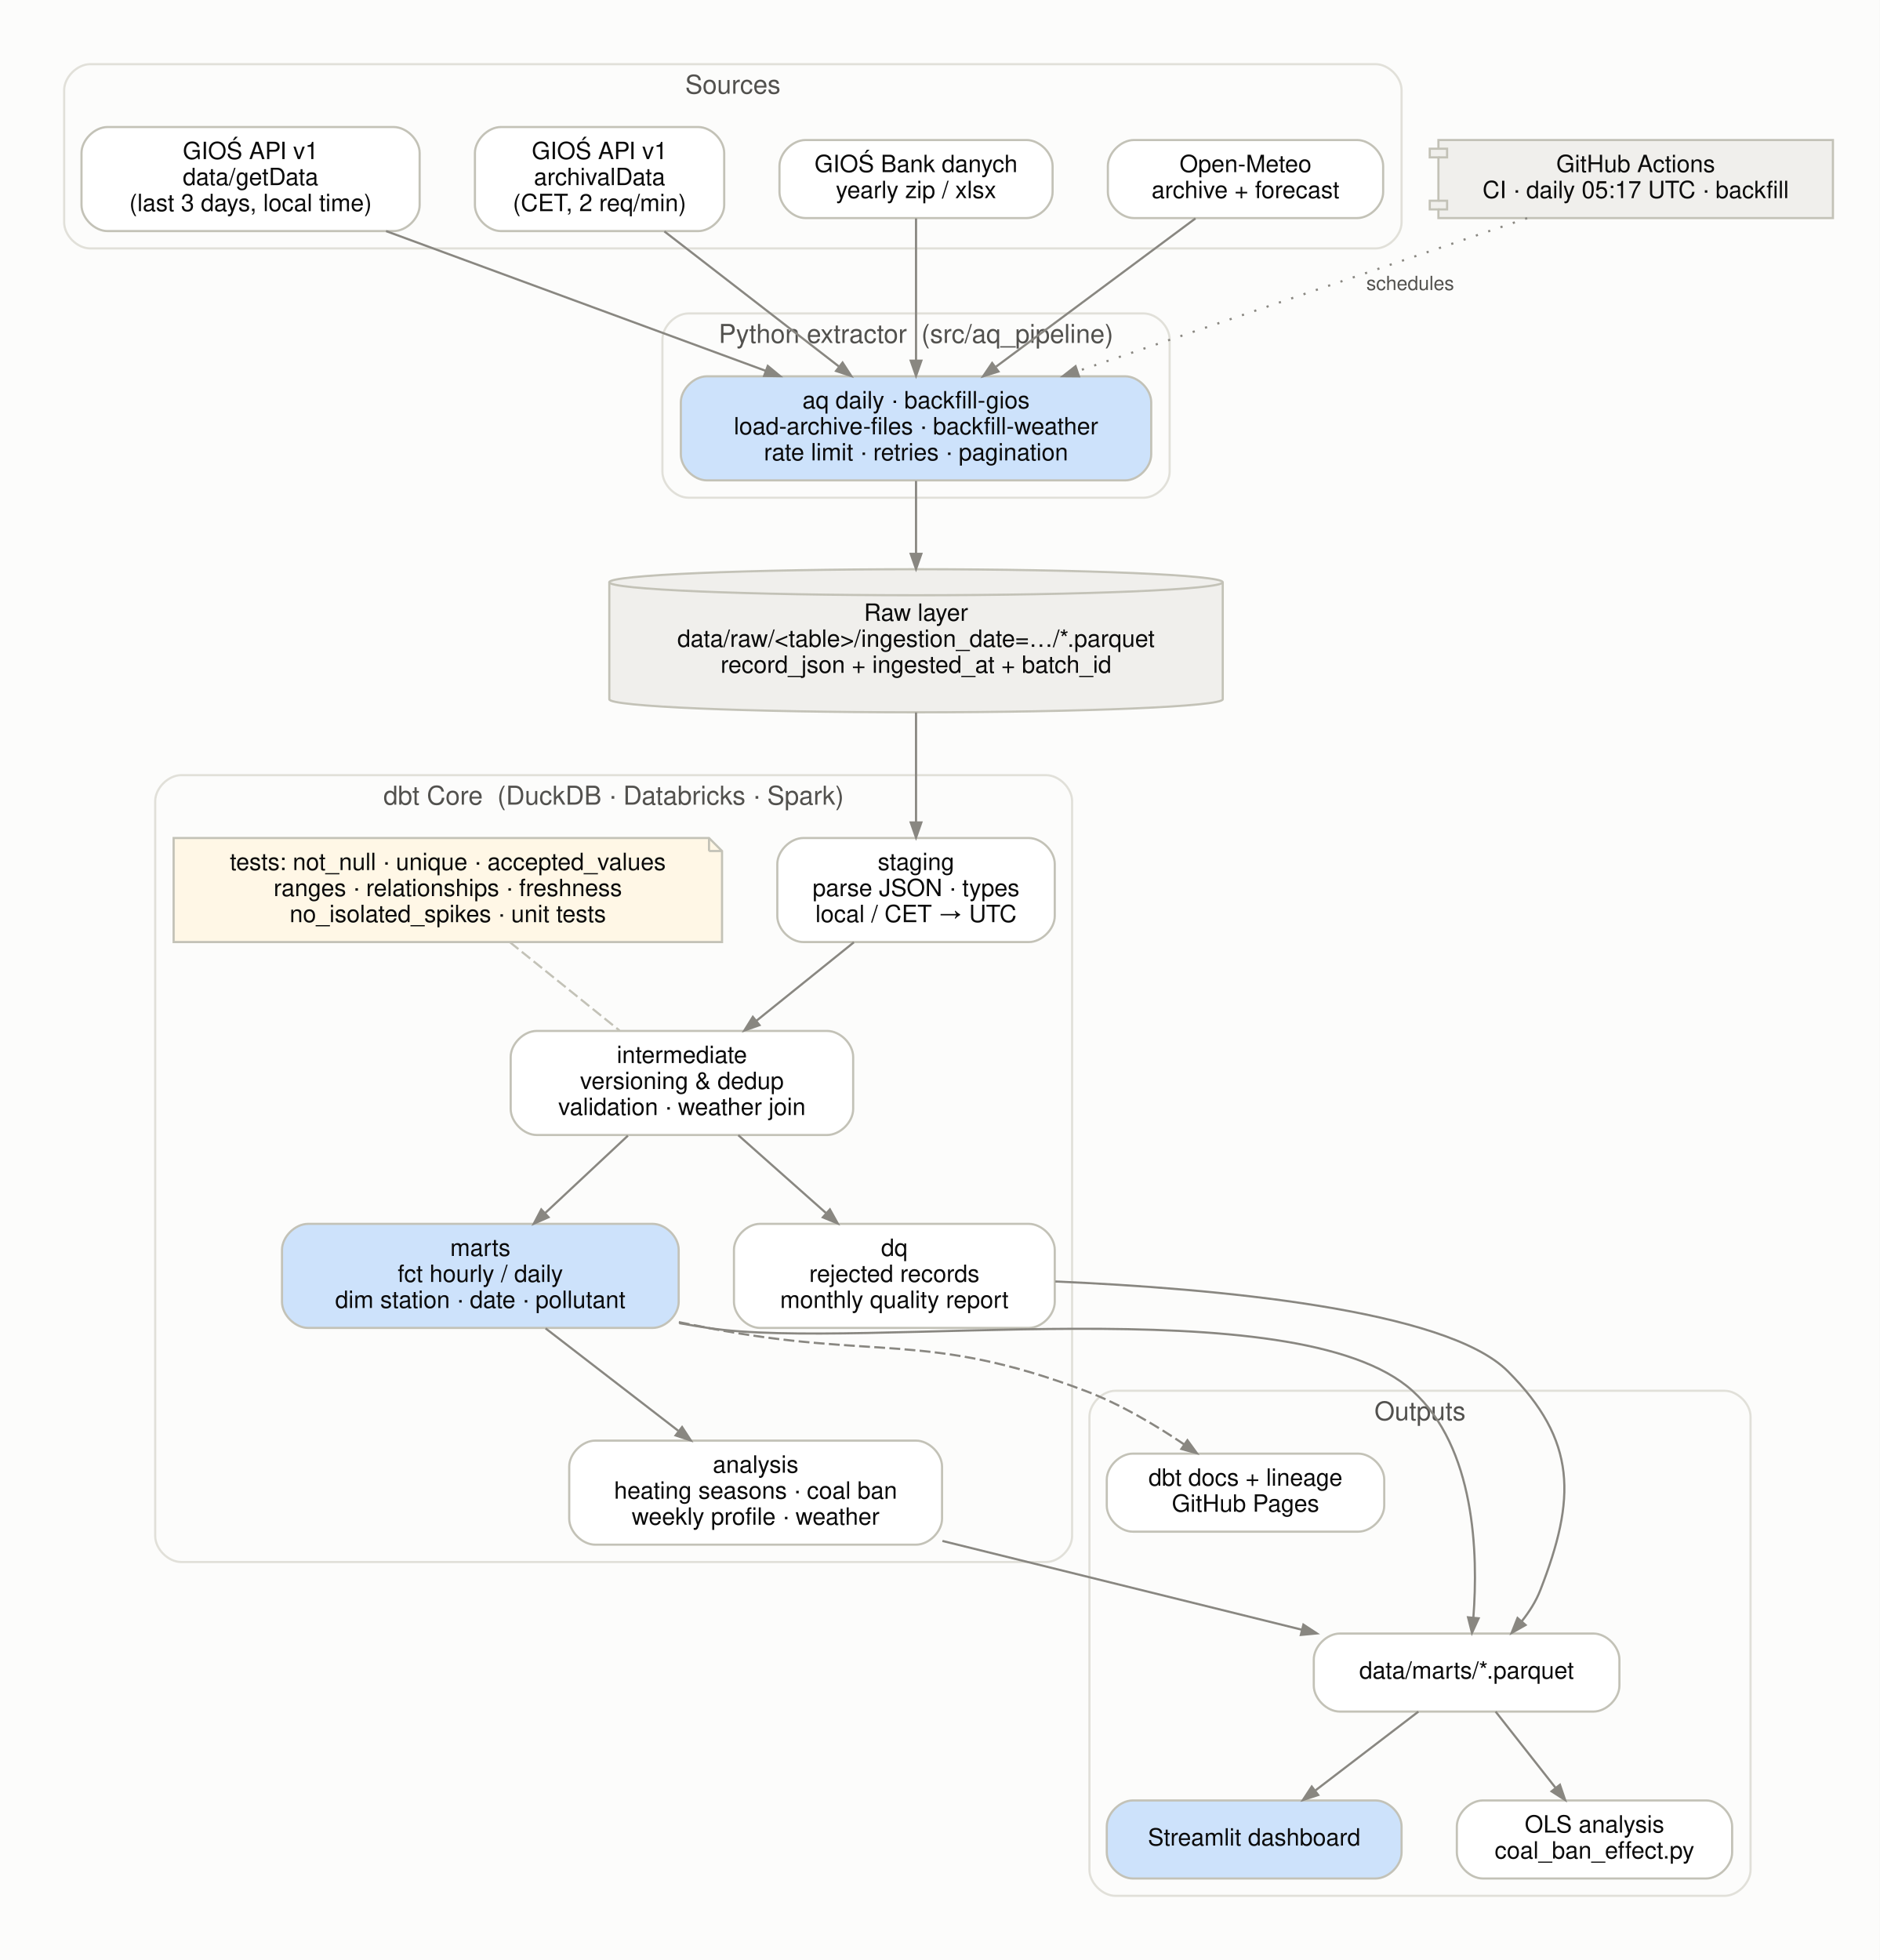
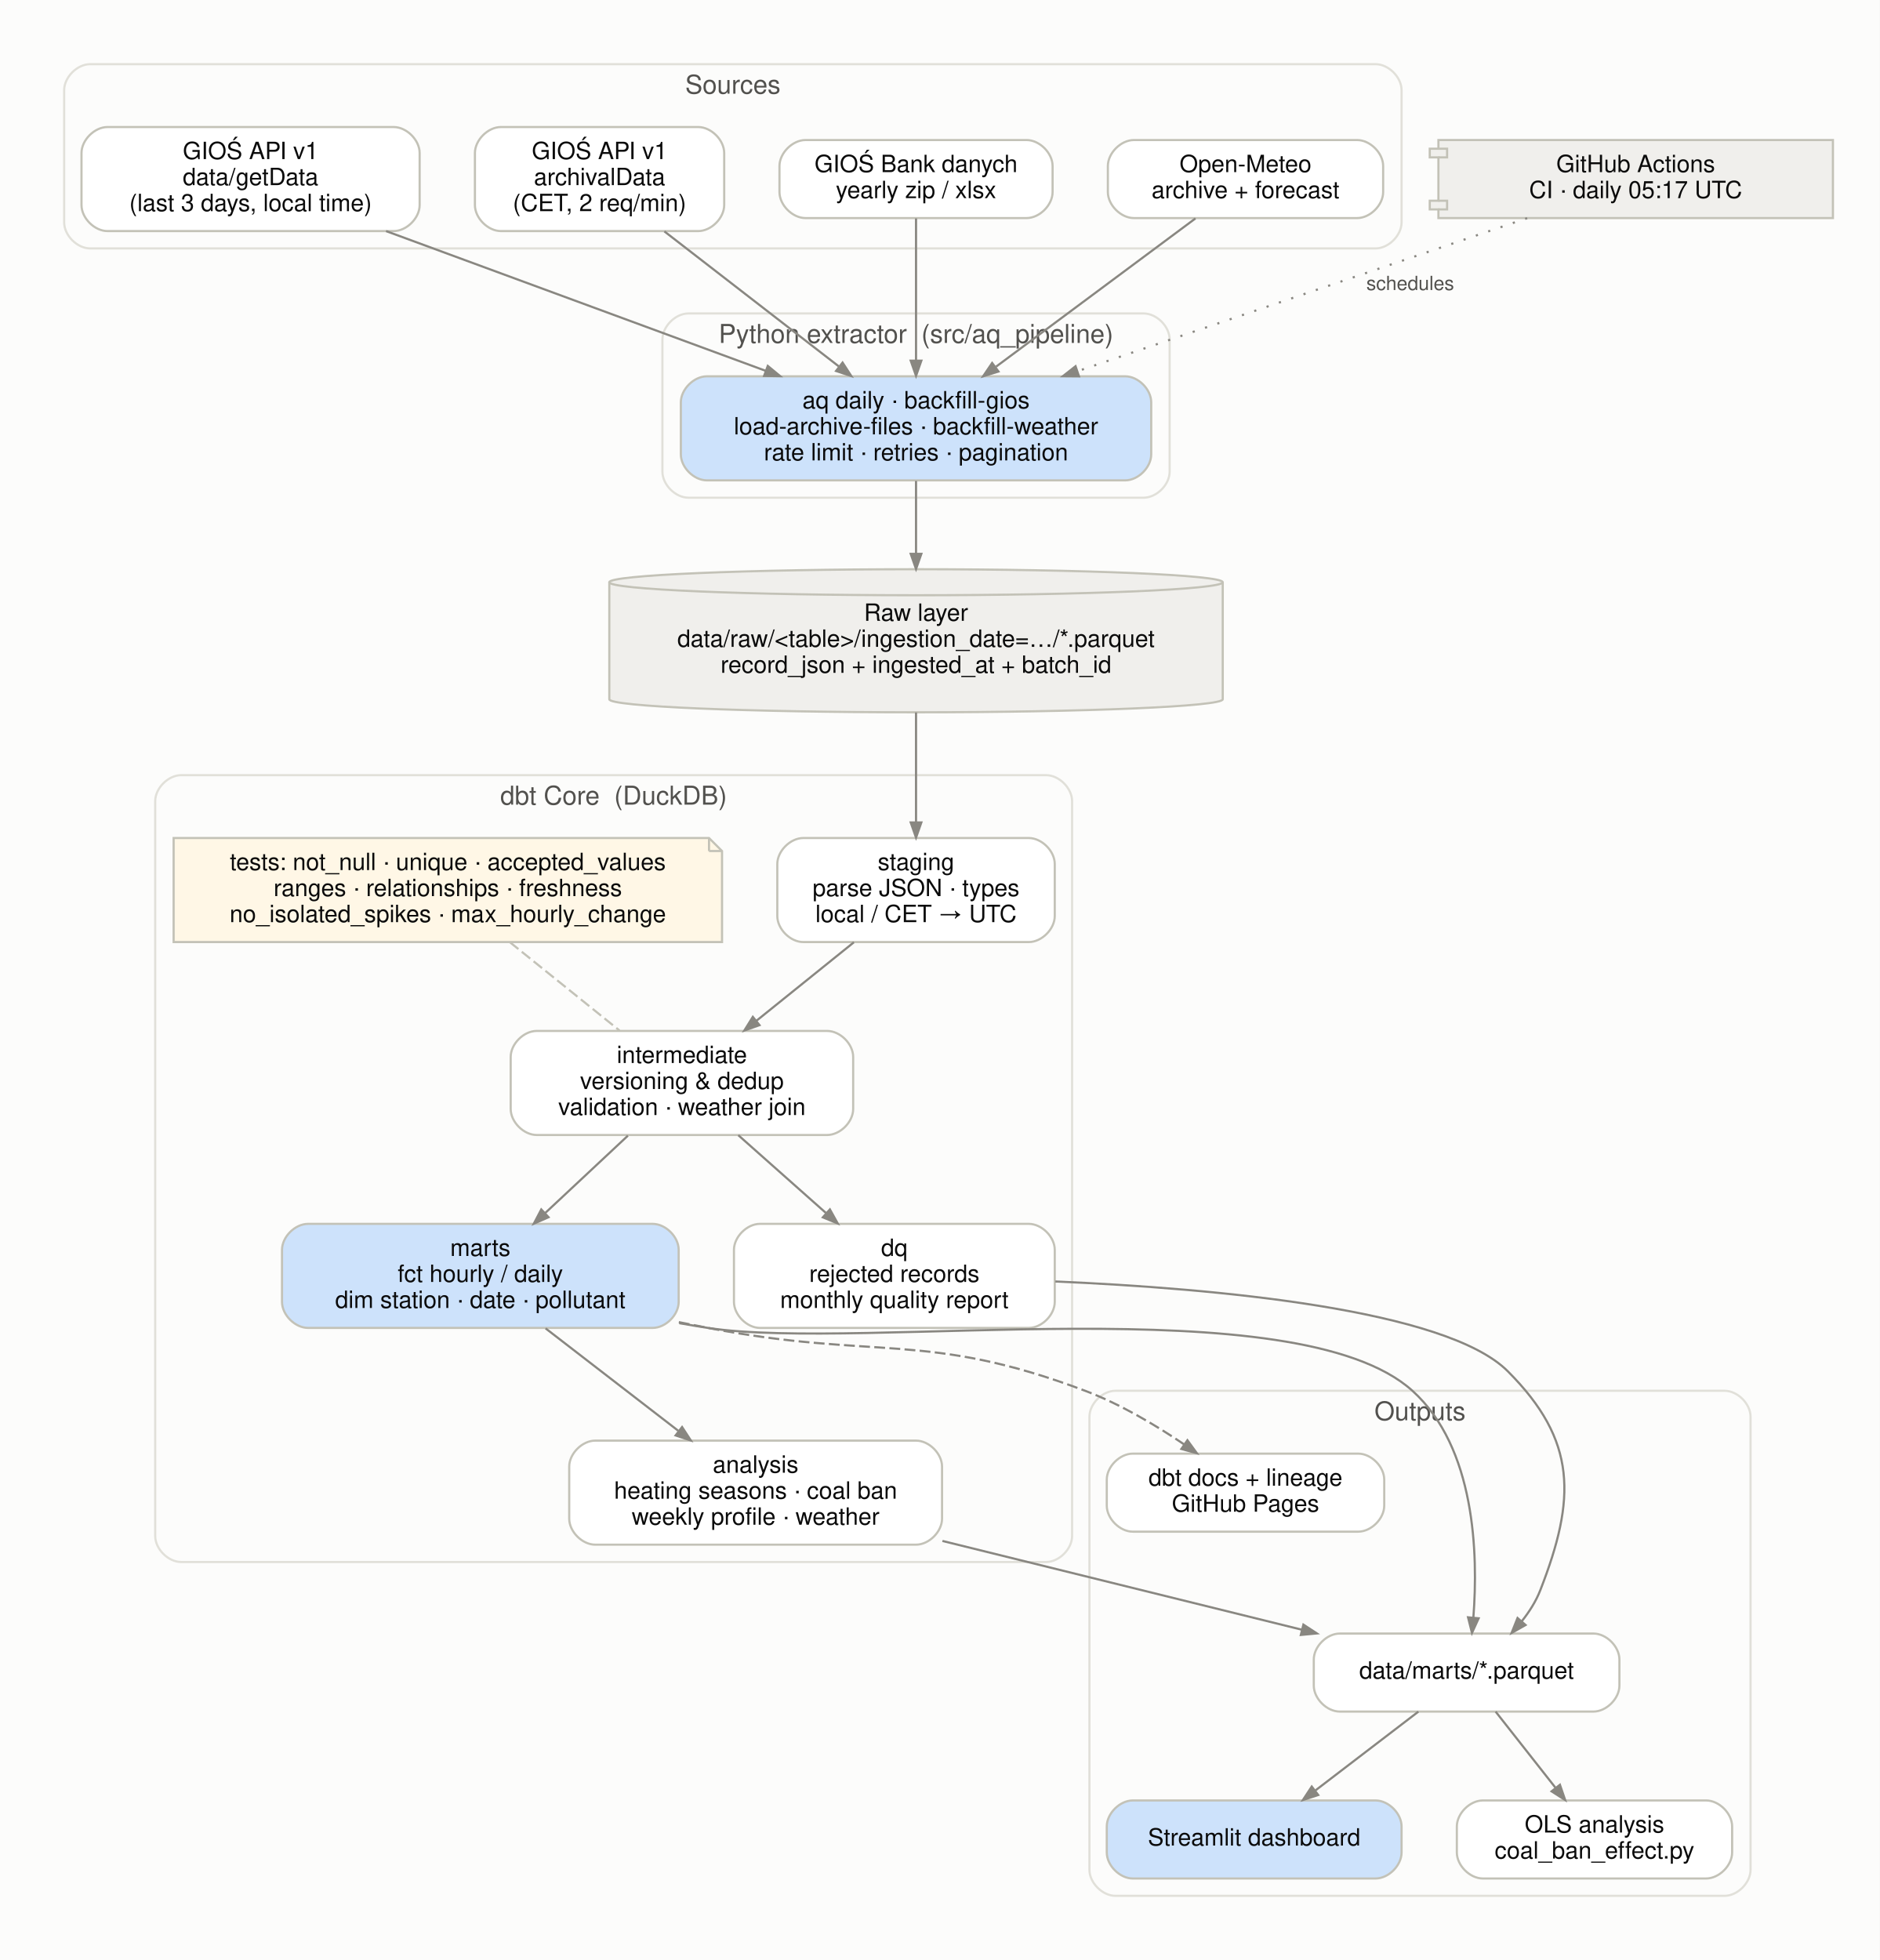
<svg xmlns="http://www.w3.org/2000/svg" width="867pt" height="904pt" viewBox="0.00 0.00 867.20 904.20">
  <g id="graph0" class="graph" transform="scale(1 1) rotate(0) translate(21.6 882.6)">
    <polygon fill="#fcfcfb" stroke="transparent" points="-21.6,21.6 -21.6,-882.6 845.6,-882.6 845.6,21.6 -21.6,21.6" />
    <g id="clust1" class="cluster">
      <path fill="#fcfcfb" stroke="#e1e0d9" d="M20,-768C20,-768 613,-768 613,-768 619,-768 625,-774 625,-780 625,-780 625,-841 625,-841 625,-847 619,-853 613,-853 613,-853 20,-853 20,-853 14,-853 8,-847 8,-841 8,-841 8,-780 8,-780 8,-774 14,-768 20,-768" />
      <text text-anchor="middle" x="316.5" y="-839.4" font-family="Helvetica,sans-Serif" font-size="12.00" fill="#52514e">Sources</text>
    </g>
    <g id="clust2" class="cluster">
      <path fill="#fcfcfb" stroke="#e1e0d9" d="M296,-653C296,-653 506,-653 506,-653 512,-653 518,-659 518,-665 518,-665 518,-726 518,-726 518,-732 512,-738 506,-738 506,-738 296,-738 296,-738 290,-738 284,-732 284,-726 284,-726 284,-665 284,-665 284,-659 290,-653 296,-653" />
      <text text-anchor="middle" x="401" y="-724.4" font-family="Helvetica,sans-Serif" font-size="12.00" fill="#52514e">Python extractor  (src/aq_pipeline)</text>
    </g>
    <g id="clust3" class="cluster">
      <path fill="#fcfcfb" stroke="#e1e0d9" d="M62,-162C62,-162 461,-162 461,-162 467,-162 473,-168 473,-174 473,-174 473,-513 473,-513 473,-519 467,-525 461,-525 461,-525 62,-525 62,-525 56,-525 50,-519 50,-513 50,-513 50,-174 50,-174 50,-168 56,-162 62,-162" />
-       <text text-anchor="middle" x="261.5" y="-511.4" font-family="Helvetica,sans-Serif" font-size="12.00" fill="#52514e">dbt Core  (DuckDB · Databricks · Spark)</text>
+       <text text-anchor="middle" x="261.5" y="-511.4" font-family="Helvetica,sans-Serif" font-size="12.00" fill="#52514e">dbt Core  (DuckDB)</text>
    </g>
    <g id="clust5" class="cluster">
      <path fill="#fcfcfb" stroke="#e1e0d9" d="M493,-8C493,-8 774,-8 774,-8 780,-8 786,-14 786,-20 786,-20 786,-229 786,-229 786,-235 780,-241 774,-241 774,-241 493,-241 493,-241 487,-241 481,-235 481,-229 481,-229 481,-20 481,-20 481,-14 487,-8 493,-8" />
      <text text-anchor="middle" x="633.5" y="-227.4" font-family="Helvetica,sans-Serif" font-size="12.00" fill="#52514e">Outputs</text>
    </g>
    <g id="node1" class="node">
      <path fill="white" stroke="#c3c2b7" d="M160,-824C160,-824 28,-824 28,-824 22,-824 16,-818 16,-812 16,-812 16,-788 16,-788 16,-782 22,-776 28,-776 28,-776 160,-776 160,-776 166,-776 172,-782 172,-788 172,-788 172,-812 172,-812 172,-818 166,-824 160,-824" />
      <text text-anchor="middle" x="94" y="-809.2" font-family="Helvetica,sans-Serif" font-size="11.00" fill="#0b0b0b">GIOŚ API v1</text>
      <text text-anchor="middle" x="94" y="-797.2" font-family="Helvetica,sans-Serif" font-size="11.00" fill="#0b0b0b">data/getData</text>
      <text text-anchor="middle" x="94" y="-785.2" font-family="Helvetica,sans-Serif" font-size="11.00" fill="#0b0b0b">(last 3 days, local time)</text>
    </g>
    <g id="node5" class="node">
      <path fill="#cde2fb" stroke="#c3c2b7" d="M497.5,-709C497.5,-709 304.5,-709 304.5,-709 298.5,-709 292.5,-703 292.5,-697 292.5,-697 292.5,-673 292.5,-673 292.5,-667 298.5,-661 304.5,-661 304.5,-661 497.5,-661 497.5,-661 503.5,-661 509.5,-667 509.5,-673 509.5,-673 509.5,-697 509.5,-697 509.5,-703 503.5,-709 497.5,-709" />
      <text text-anchor="middle" x="401" y="-694.2" font-family="Helvetica,sans-Serif" font-size="11.00" fill="#0b0b0b">aq daily · backfill-gios</text>
      <text text-anchor="middle" x="401" y="-682.2" font-family="Helvetica,sans-Serif" font-size="11.00" fill="#0b0b0b">load-archive-files · backfill-weather</text>
      <text text-anchor="middle" x="401" y="-670.2" font-family="Helvetica,sans-Serif" font-size="11.00" fill="#0b0b0b">rate limit · retries · pagination</text>
    </g>
    <g id="edge5" class="edge">
      <path fill="none" stroke="#898781" d="M156.5,-776C207.35,-757.28 279.07,-730.88 331.69,-711.51" />
      <polygon fill="#898781" stroke="#898781" points="332.61,-713.79 338.33,-709.07 330.91,-709.19 332.61,-713.79" />
    </g>
    <g id="node2" class="node">
      <path fill="white" stroke="#c3c2b7" d="M300.5,-824C300.5,-824 209.5,-824 209.5,-824 203.5,-824 197.5,-818 197.5,-812 197.5,-812 197.5,-788 197.5,-788 197.5,-782 203.5,-776 209.5,-776 209.5,-776 300.5,-776 300.5,-776 306.5,-776 312.5,-782 312.5,-788 312.5,-788 312.5,-812 312.5,-812 312.5,-818 306.5,-824 300.5,-824" />
      <text text-anchor="middle" x="255" y="-809.2" font-family="Helvetica,sans-Serif" font-size="11.00" fill="#0b0b0b">GIOŚ API v1</text>
      <text text-anchor="middle" x="255" y="-797.2" font-family="Helvetica,sans-Serif" font-size="11.00" fill="#0b0b0b">archivalData</text>
      <text text-anchor="middle" x="255" y="-785.2" font-family="Helvetica,sans-Serif" font-size="11.00" fill="#0b0b0b">(CET, 2 req/min)</text>
    </g>
    <g id="edge6" class="edge">
      <path fill="none" stroke="#898781" d="M284.9,-775.86C308.22,-757.81 340.69,-732.68 365.37,-713.58" />
      <polygon fill="#898781" stroke="#898781" points="367.11,-715.33 371.14,-709.11 364.11,-711.46 367.11,-715.33" />
    </g>
    <g id="node3" class="node">
      <path fill="white" stroke="#c3c2b7" d="M452,-818C452,-818 350,-818 350,-818 344,-818 338,-812 338,-806 338,-806 338,-794 338,-794 338,-788 344,-782 350,-782 350,-782 452,-782 452,-782 458,-782 464,-788 464,-794 464,-794 464,-806 464,-806 464,-812 458,-818 452,-818" />
      <text text-anchor="middle" x="401" y="-803.2" font-family="Helvetica,sans-Serif" font-size="11.00" fill="#0b0b0b">GIOŚ Bank danych</text>
      <text text-anchor="middle" x="401" y="-791.2" font-family="Helvetica,sans-Serif" font-size="11.00" fill="#0b0b0b">yearly zip / xlsx</text>
    </g>
    <g id="edge7" class="edge">
      <path fill="none" stroke="#898781" d="M401,-781.84C401,-764.5 401,-737.34 401,-716.35" />
      <polygon fill="#898781" stroke="#898781" points="403.45,-716.21 401,-709.21 398.55,-716.21 403.45,-716.21" />
    </g>
    <g id="node4" class="node">
      <path fill="white" stroke="#c3c2b7" d="M604.5,-818C604.5,-818 501.5,-818 501.5,-818 495.5,-818 489.5,-812 489.5,-806 489.5,-806 489.5,-794 489.5,-794 489.5,-788 495.5,-782 501.5,-782 501.5,-782 604.5,-782 604.5,-782 610.5,-782 616.5,-788 616.5,-794 616.5,-794 616.5,-806 616.5,-806 616.5,-812 610.5,-818 604.5,-818" />
      <text text-anchor="middle" x="553" y="-803.2" font-family="Helvetica,sans-Serif" font-size="11.00" fill="#0b0b0b">Open-Meteo</text>
      <text text-anchor="middle" x="553" y="-791.2" font-family="Helvetica,sans-Serif" font-size="11.00" fill="#0b0b0b">archive + forecast</text>
    </g>
    <g id="edge8" class="edge">
      <path fill="none" stroke="#898781" d="M529.91,-781.84C505.49,-763.68 466.59,-734.76 437.91,-713.44" />
      <polygon fill="#898781" stroke="#898781" points="439.03,-711.22 431.95,-709.01 436.11,-715.15 439.03,-711.22" />
    </g>
    <g id="node6" class="node">
      <path fill="#f0efec" stroke="#c3c2b7" d="M542.5,-614C542.5,-617.31 479.08,-620 401,-620 322.92,-620 259.5,-617.31 259.5,-614 259.5,-614 259.5,-560 259.5,-560 259.5,-556.69 322.92,-554 401,-554 479.08,-554 542.5,-556.69 542.5,-560 542.5,-560 542.5,-614 542.5,-614" />
      <path fill="none" stroke="#c3c2b7" d="M542.5,-614C542.5,-610.69 479.08,-608 401,-608 322.92,-608 259.5,-610.69 259.5,-614" />
      <text text-anchor="middle" x="401" y="-596.2" font-family="Helvetica,sans-Serif" font-size="11.00" fill="#0b0b0b">Raw layer</text>
      <text text-anchor="middle" x="401" y="-584.2" font-family="Helvetica,sans-Serif" font-size="11.00" fill="#0b0b0b">data/raw/&lt;table&gt;/ingestion_date=…/*.parquet</text>
      <text text-anchor="middle" x="401" y="-572.2" font-family="Helvetica,sans-Serif" font-size="11.00" fill="#0b0b0b">record_json + ingested_at + batch_id</text>
    </g>
    <g id="edge9" class="edge">
      <path fill="none" stroke="#898781" d="M401,-660.76C401,-650.65 401,-638.52 401,-627.09" />
      <polygon fill="#898781" stroke="#898781" points="403.45,-627.09 401,-620.09 398.55,-627.09 403.45,-627.09" />
    </g>
    <g id="node7" class="node">
      <path fill="white" stroke="#c3c2b7" d="M453,-496C453,-496 349,-496 349,-496 343,-496 337,-490 337,-484 337,-484 337,-460 337,-460 337,-454 343,-448 349,-448 349,-448 453,-448 453,-448 459,-448 465,-454 465,-460 465,-460 465,-484 465,-484 465,-490 459,-496 453,-496" />
      <text text-anchor="middle" x="401" y="-481.2" font-family="Helvetica,sans-Serif" font-size="11.00" fill="#0b0b0b">staging</text>
      <text text-anchor="middle" x="401" y="-469.2" font-family="Helvetica,sans-Serif" font-size="11.00" fill="#0b0b0b">parse JSON · types</text>
      <text text-anchor="middle" x="401" y="-457.2" font-family="Helvetica,sans-Serif" font-size="11.00" fill="#0b0b0b">local / CET → UTC</text>
    </g>
    <g id="edge10" class="edge">
      <path fill="none" stroke="#898781" d="M401,-553.92C401,-538.11 401,-519.14 401,-503.54" />
      <polygon fill="#898781" stroke="#898781" points="403.45,-503.18 401,-496.18 398.55,-503.18 403.45,-503.18" />
    </g>
    <g id="node8" class="node">
      <path fill="white" stroke="#c3c2b7" d="M360,-407C360,-407 226,-407 226,-407 220,-407 214,-401 214,-395 214,-395 214,-371 214,-371 214,-365 220,-359 226,-359 226,-359 360,-359 360,-359 366,-359 372,-365 372,-371 372,-371 372,-395 372,-395 372,-401 366,-407 360,-407" />
      <text text-anchor="middle" x="293" y="-392.2" font-family="Helvetica,sans-Serif" font-size="11.00" fill="#0b0b0b">intermediate</text>
      <text text-anchor="middle" x="293" y="-380.2" font-family="Helvetica,sans-Serif" font-size="11.00" fill="#0b0b0b">versioning &amp; dedup</text>
      <text text-anchor="middle" x="293" y="-368.2" font-family="Helvetica,sans-Serif" font-size="11.00" fill="#0b0b0b">validation · weather join</text>
    </g>
    <g id="edge1" class="edge">
      <path fill="none" stroke="#898781" d="M372.34,-447.91C358.55,-436.8 341.91,-423.4 327.43,-411.74" />
      <polygon fill="#898781" stroke="#898781" points="328.78,-409.68 321.79,-407.19 325.71,-413.49 328.78,-409.68" />
    </g>
    <g id="node9" class="node">
      <path fill="#cde2fb" stroke="#c3c2b7" d="M279.5,-318C279.5,-318 120.5,-318 120.5,-318 114.5,-318 108.5,-312 108.5,-306 108.5,-306 108.5,-282 108.5,-282 108.5,-276 114.5,-270 120.5,-270 120.5,-270 279.5,-270 279.5,-270 285.5,-270 291.5,-276 291.5,-282 291.5,-282 291.5,-306 291.5,-306 291.5,-312 285.5,-318 279.5,-318" />
      <text text-anchor="middle" x="200" y="-303.2" font-family="Helvetica,sans-Serif" font-size="11.00" fill="#0b0b0b">marts</text>
      <text text-anchor="middle" x="200" y="-291.2" font-family="Helvetica,sans-Serif" font-size="11.00" fill="#0b0b0b">fct hourly / daily</text>
      <text text-anchor="middle" x="200" y="-279.2" font-family="Helvetica,sans-Serif" font-size="11.00" fill="#0b0b0b">dim station · date · pollutant</text>
    </g>
    <g id="edge2" class="edge">
      <path fill="none" stroke="#898781" d="M268.08,-358.69C256.31,-347.68 242.17,-334.45 229.83,-322.91" />
      <polygon fill="#898781" stroke="#898781" points="231.45,-321.07 224.67,-318.08 228.11,-324.65 231.45,-321.07" />
    </g>
    <g id="node10" class="node">
      <path fill="white" stroke="#c3c2b7" d="M453,-318C453,-318 329,-318 329,-318 323,-318 317,-312 317,-306 317,-306 317,-282 317,-282 317,-276 323,-270 329,-270 329,-270 453,-270 453,-270 459,-270 465,-276 465,-282 465,-282 465,-306 465,-306 465,-312 459,-318 453,-318" />
      <text text-anchor="middle" x="391" y="-303.2" font-family="Helvetica,sans-Serif" font-size="11.00" fill="#0b0b0b">dq</text>
      <text text-anchor="middle" x="391" y="-291.2" font-family="Helvetica,sans-Serif" font-size="11.00" fill="#0b0b0b">rejected records</text>
      <text text-anchor="middle" x="391" y="-279.2" font-family="Helvetica,sans-Serif" font-size="11.00" fill="#0b0b0b">monthly quality report</text>
    </g>
    <g id="edge4" class="edge">
      <path fill="none" stroke="#898781" d="M319,-358.91C331.41,-347.9 346.36,-334.63 359.41,-323.05" />
      <polygon fill="#898781" stroke="#898781" points="361.27,-324.67 364.87,-318.19 358.01,-321.01 361.27,-324.67" />
    </g>
    <g id="node11" class="node">
      <path fill="white" stroke="#c3c2b7" d="M401,-218C401,-218 253,-218 253,-218 247,-218 241,-212 241,-206 241,-206 241,-182 241,-182 241,-176 247,-170 253,-170 253,-170 401,-170 401,-170 407,-170 413,-176 413,-182 413,-182 413,-206 413,-206 413,-212 407,-218 401,-218" />
      <text text-anchor="middle" x="327" y="-203.2" font-family="Helvetica,sans-Serif" font-size="11.00" fill="#0b0b0b">analysis</text>
      <text text-anchor="middle" x="327" y="-191.2" font-family="Helvetica,sans-Serif" font-size="11.00" fill="#0b0b0b">heating seasons · coal ban</text>
      <text text-anchor="middle" x="327" y="-179.2" font-family="Helvetica,sans-Serif" font-size="11.00" fill="#0b0b0b">weekly profile · weather</text>
    </g>
    <g id="edge3" class="edge">
      <path fill="none" stroke="#898781" d="M230.1,-269.78C248.44,-255.62 271.99,-237.45 291.28,-222.56" />
      <polygon fill="#898781" stroke="#898781" points="293.07,-224.27 297.12,-218.06 290.08,-220.39 293.07,-224.27" />
    </g>
    <g id="node13" class="node">
      <path fill="white" stroke="#c3c2b7" d="M713.5,-129C713.5,-129 596.5,-129 596.5,-129 590.5,-129 584.5,-123 584.5,-117 584.5,-117 584.5,-105 584.5,-105 584.5,-99 590.5,-93 596.5,-93 596.5,-93 713.5,-93 713.5,-93 719.5,-93 725.5,-99 725.5,-105 725.5,-105 725.5,-117 725.5,-117 725.5,-123 719.5,-129 713.5,-129" />
      <text text-anchor="middle" x="655" y="-108.2" font-family="Helvetica,sans-Serif" font-size="11.00" fill="#0b0b0b">data/marts/*.parquet</text>
    </g>
    <g id="edge12" class="edge">
      <path fill="none" stroke="#898781" d="M291.78,-272.19C296.24,-271.4 300.67,-270.67 305,-270 376.67,-259 576.17,-289.58 630,-241 659.04,-214.79 660.39,-165.82 658.12,-136.33" />
      <polygon fill="#898781" stroke="#898781" points="660.55,-136.03 657.48,-129.28 655.67,-136.48 660.55,-136.03" />
    </g>
    <g id="node16" class="node">
      <path fill="white" stroke="#c3c2b7" d="M605,-212C605,-212 501,-212 501,-212 495,-212 489,-206 489,-200 489,-200 489,-188 489,-188 489,-182 495,-176 501,-176 501,-176 605,-176 605,-176 611,-176 617,-182 617,-188 617,-188 617,-200 617,-200 617,-206 611,-212 605,-212" />
      <text text-anchor="middle" x="553" y="-197.2" font-family="Helvetica,sans-Serif" font-size="11.00" fill="#0b0b0b">dbt docs + lineage</text>
      <text text-anchor="middle" x="553" y="-185.2" font-family="Helvetica,sans-Serif" font-size="11.00" fill="#0b0b0b">GitHub Pages</text>
    </g>
    <g id="edge17" class="edge">
      <path fill="none" stroke="#898781" stroke-dasharray="5,2" d="M291.57,-272.66C296.11,-271.74 300.6,-270.85 305,-270 381.98,-255.16 405.64,-268.67 479,-241 495.08,-234.94 511.46,-225.2 524.71,-216.24" />
      <polygon fill="#898781" stroke="#898781" points="526.2,-218.18 530.56,-212.19 523.41,-214.15 526.2,-218.18" />
    </g>
    <g id="edge13" class="edge">
      <path fill="none" stroke="#898781" d="M465.26,-291.42C539.14,-288.2 645.48,-278.58 674,-250 706.06,-217.88 705.48,-191.28 689,-149 687,-143.86 683.9,-138.99 680.39,-134.59" />
      <polygon fill="#898781" stroke="#898781" points="682.2,-132.94 675.75,-129.27 678.5,-136.16 682.2,-132.94" />
    </g>
    <g id="edge14" class="edge">
      <path fill="none" stroke="#898781" d="M413.18,-171.72C464.66,-159 529.47,-143 579.03,-130.76" />
      <polygon fill="#898781" stroke="#898781" points="579.71,-133.12 585.92,-129.06 578.53,-128.36 579.71,-133.12" />
    </g>
    <g id="node12" class="node">
      <polygon fill="#fff7e6" stroke="#c3c2b7" points="305.5,-496 58.5,-496 58.5,-448 311.5,-448 311.5,-490 305.5,-496" />
      <polyline fill="none" stroke="#c3c2b7" points="305.5,-496 305.5,-490 " />
      <polyline fill="none" stroke="#c3c2b7" points="311.5,-490 305.5,-490 " />
      <text text-anchor="middle" x="185" y="-481.2" font-family="Helvetica,sans-Serif" font-size="11.00" fill="#0b0b0b">tests: not_null · unique · accepted_values</text>
      <text text-anchor="middle" x="185" y="-469.2" font-family="Helvetica,sans-Serif" font-size="11.00" fill="#0b0b0b">ranges · relationships · freshness</text>
-       <text text-anchor="middle" x="185" y="-457.2" font-family="Helvetica,sans-Serif" font-size="11.00" fill="#0b0b0b">no_isolated_spikes · unit tests</text>
+       <text text-anchor="middle" x="185" y="-457.2" font-family="Helvetica,sans-Serif" font-size="11.00" fill="#0b0b0b">no_isolated_spikes · max_hourly_change</text>
    </g>
    <g id="edge11" class="edge">
      <path fill="none" stroke="#c3c2b7" stroke-dasharray="5,2" d="M213.66,-447.91C229.28,-435.33 248.56,-419.8 264.21,-407.19" />
    </g>
    <g id="node14" class="node">
      <path fill="#cde2fb" stroke="#c3c2b7" d="M613,-52C613,-52 501,-52 501,-52 495,-52 489,-46 489,-40 489,-40 489,-28 489,-28 489,-22 495,-16 501,-16 501,-16 613,-16 613,-16 619,-16 625,-22 625,-28 625,-28 625,-40 625,-40 625,-46 619,-52 613,-52" />
      <text text-anchor="middle" x="557" y="-31.2" font-family="Helvetica,sans-Serif" font-size="11.00" fill="#0b0b0b">Streamlit dashboard</text>
    </g>
    <g id="edge15" class="edge">
      <path fill="none" stroke="#898781" d="M632.76,-92.98C618.7,-82.22 600.4,-68.22 585.31,-56.67" />
      <polygon fill="#898781" stroke="#898781" points="586.54,-54.52 579.49,-52.21 583.56,-58.41 586.54,-54.52" />
    </g>
    <g id="node15" class="node">
      <path fill="white" stroke="#c3c2b7" d="M765.5,-52C765.5,-52 662.5,-52 662.5,-52 656.5,-52 650.5,-46 650.5,-40 650.5,-40 650.5,-28 650.5,-28 650.5,-22 656.5,-16 662.5,-16 662.5,-16 765.5,-16 765.5,-16 771.5,-16 777.5,-22 777.5,-28 777.5,-28 777.5,-40 777.5,-40 777.5,-46 771.5,-52 765.5,-52" />
      <text text-anchor="middle" x="714" y="-37.2" font-family="Helvetica,sans-Serif" font-size="11.00" fill="#0b0b0b">OLS analysis</text>
      <text text-anchor="middle" x="714" y="-25.2" font-family="Helvetica,sans-Serif" font-size="11.00" fill="#0b0b0b">coal_ban_effect.py</text>
    </g>
    <g id="edge16" class="edge">
      <path fill="none" stroke="#898781" d="M668.39,-92.98C676.55,-82.6 687.09,-69.2 695.98,-57.9" />
      <polygon fill="#898781" stroke="#898781" points="698.06,-59.23 700.46,-52.21 694.21,-56.2 698.06,-59.23" />
    </g>
    <g id="node17" class="node">
      <polygon fill="#f0efec" stroke="#c3c2b7" points="824,-818 642,-818 642,-814 638,-814 638,-810 642,-810 642,-790 638,-790 638,-786 642,-786 642,-782 824,-782 824,-818" />
      <polyline fill="none" stroke="#c3c2b7" points="642,-814 646,-814 646,-810 642,-810 " />
      <polyline fill="none" stroke="#c3c2b7" points="642,-790 646,-790 646,-786 642,-786 " />
      <text text-anchor="middle" x="733" y="-803.2" font-family="Helvetica,sans-Serif" font-size="11.00" fill="#0b0b0b">GitHub Actions</text>
-       <text text-anchor="middle" x="733" y="-791.2" font-family="Helvetica,sans-Serif" font-size="11.00" fill="#0b0b0b">CI · daily 05:17 UTC · backfill</text>
+       <text text-anchor="middle" x="733" y="-791.2" font-family="Helvetica,sans-Serif" font-size="11.00" fill="#0b0b0b">CI · daily 05:17 UTC</text>
    </g>
    <g id="edge18" class="edge">
      <path fill="none" stroke="#898781" stroke-dasharray="1,5" d="M682.94,-781.96C627.88,-763.22 538.84,-732.92 475.57,-711.38" />
      <polygon fill="#898781" stroke="#898781" points="476.17,-709 468.76,-709.06 474.59,-713.64 476.17,-709" />
      <text text-anchor="middle" x="629" y="-748.8" font-family="Helvetica,sans-Serif" font-size="9.00" fill="#52514e">schedules</text>
    </g>
  </g>
</svg>
